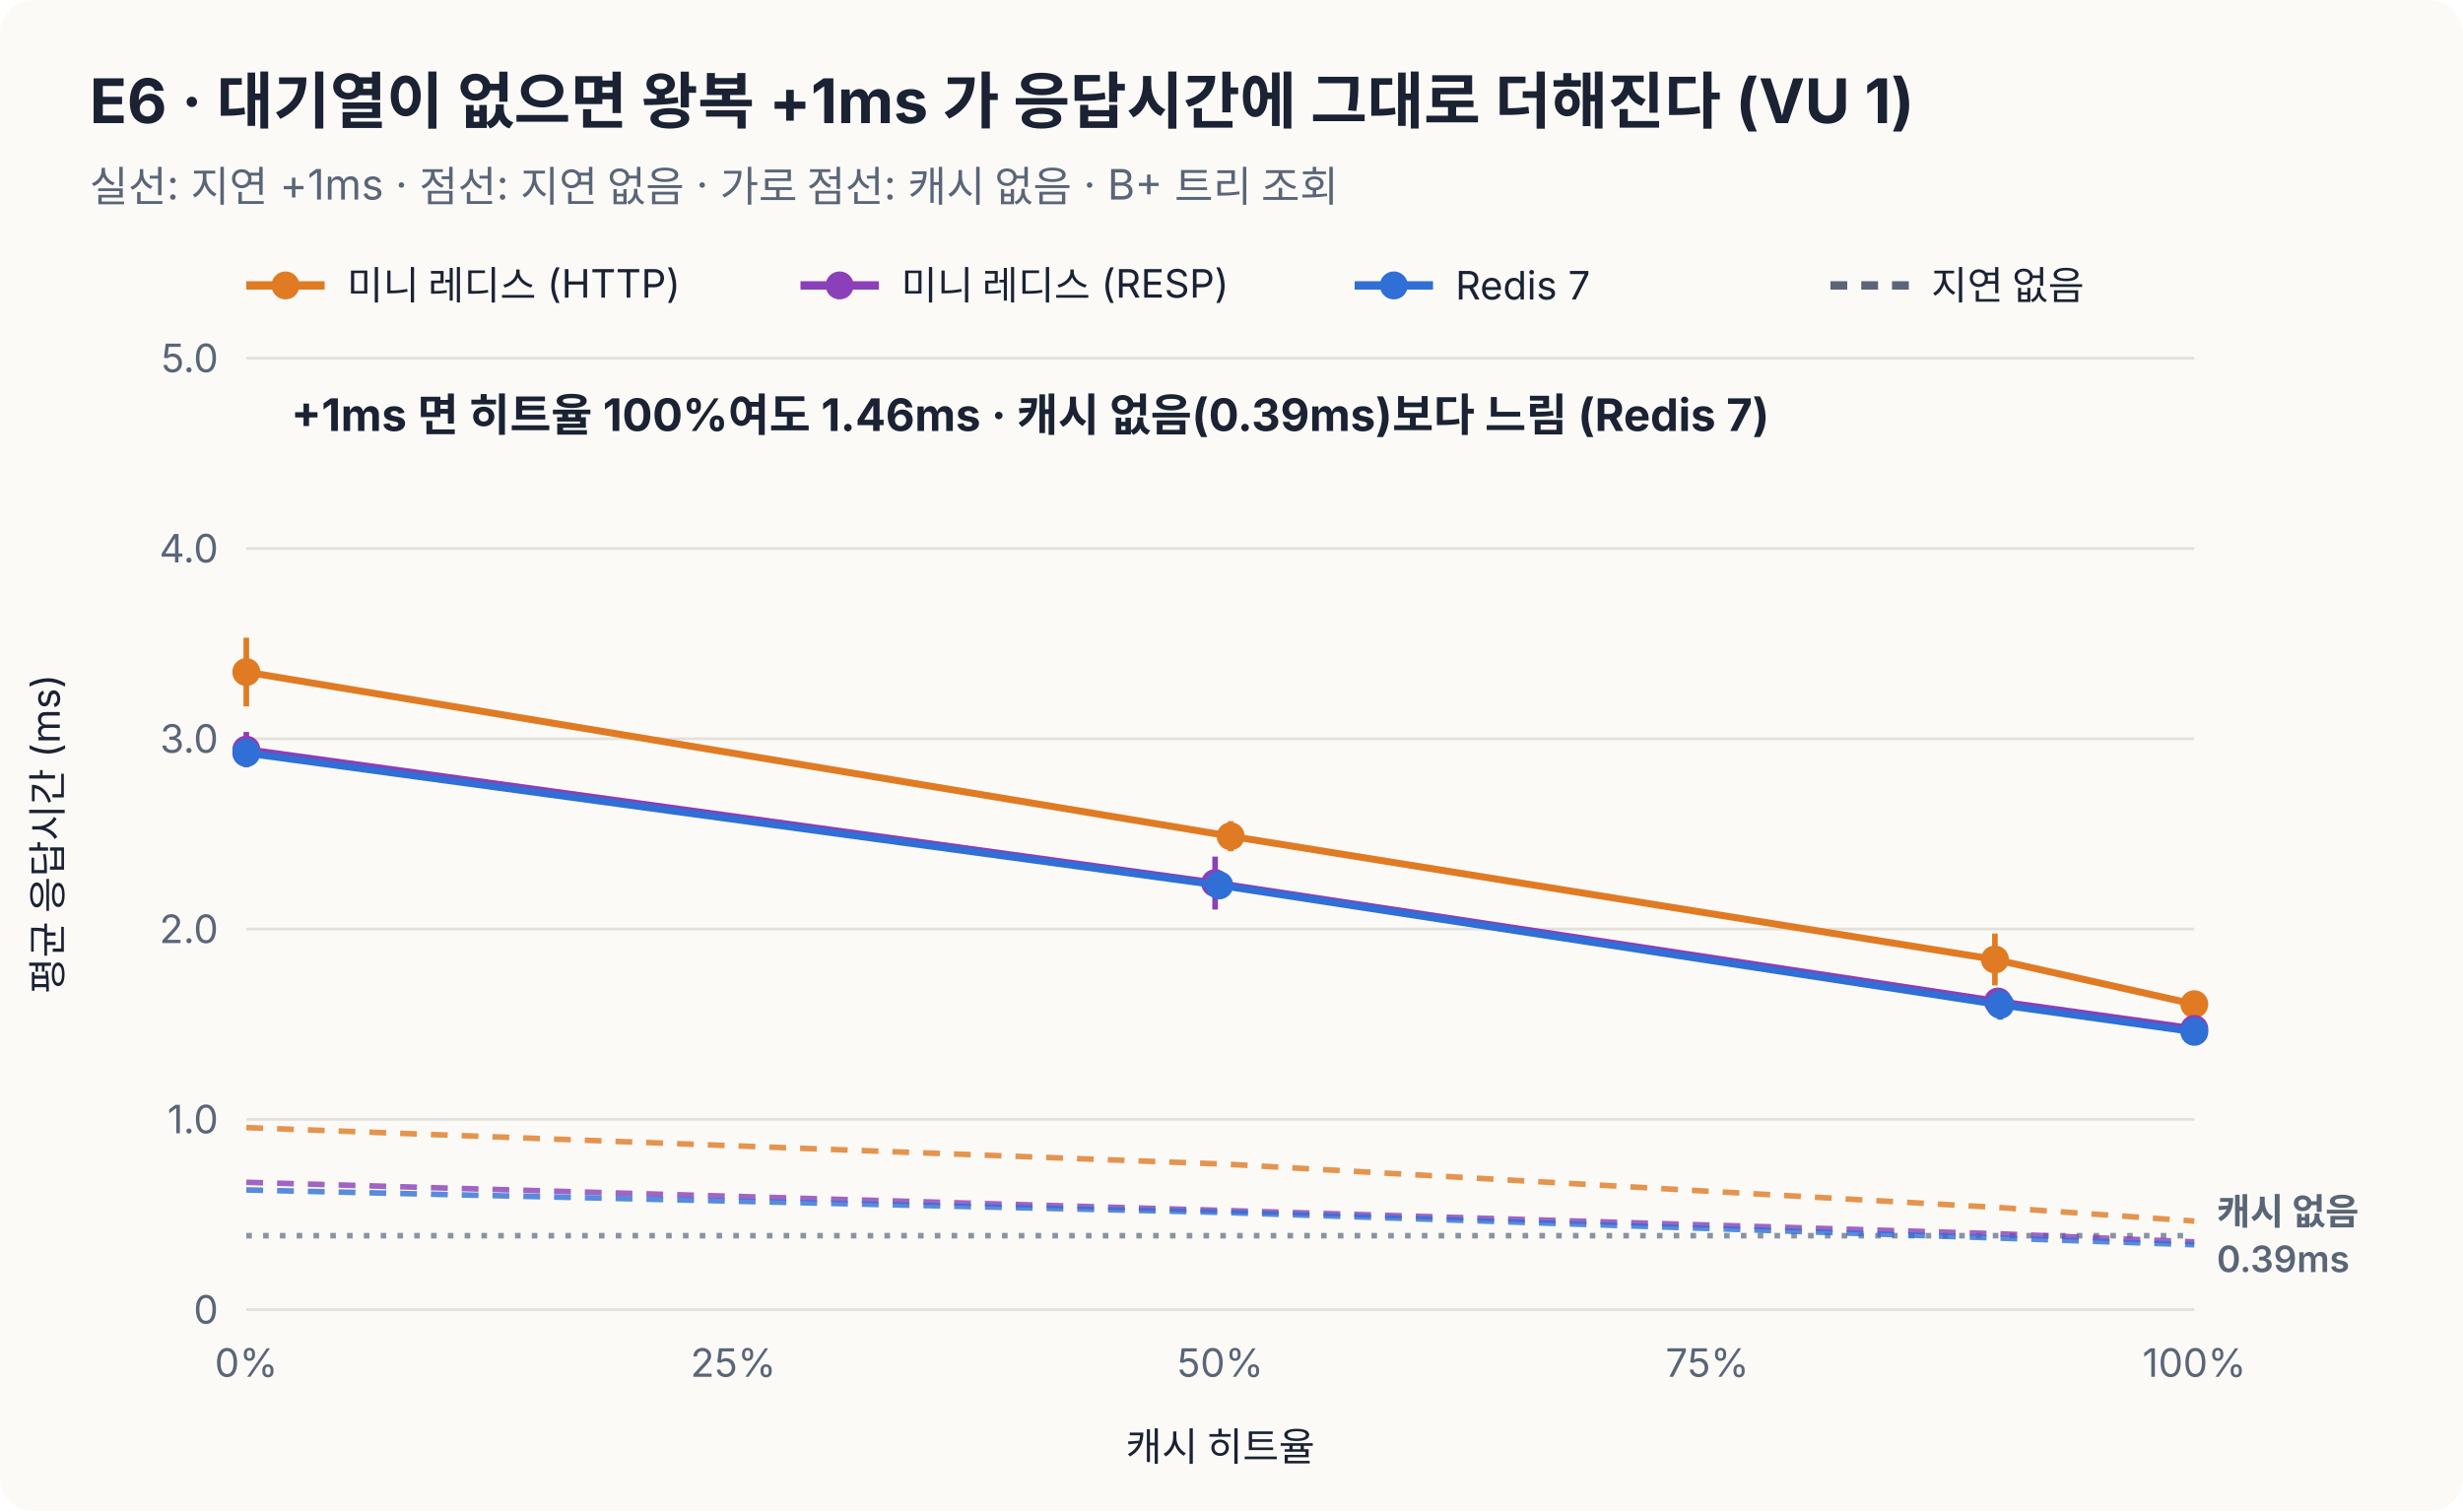
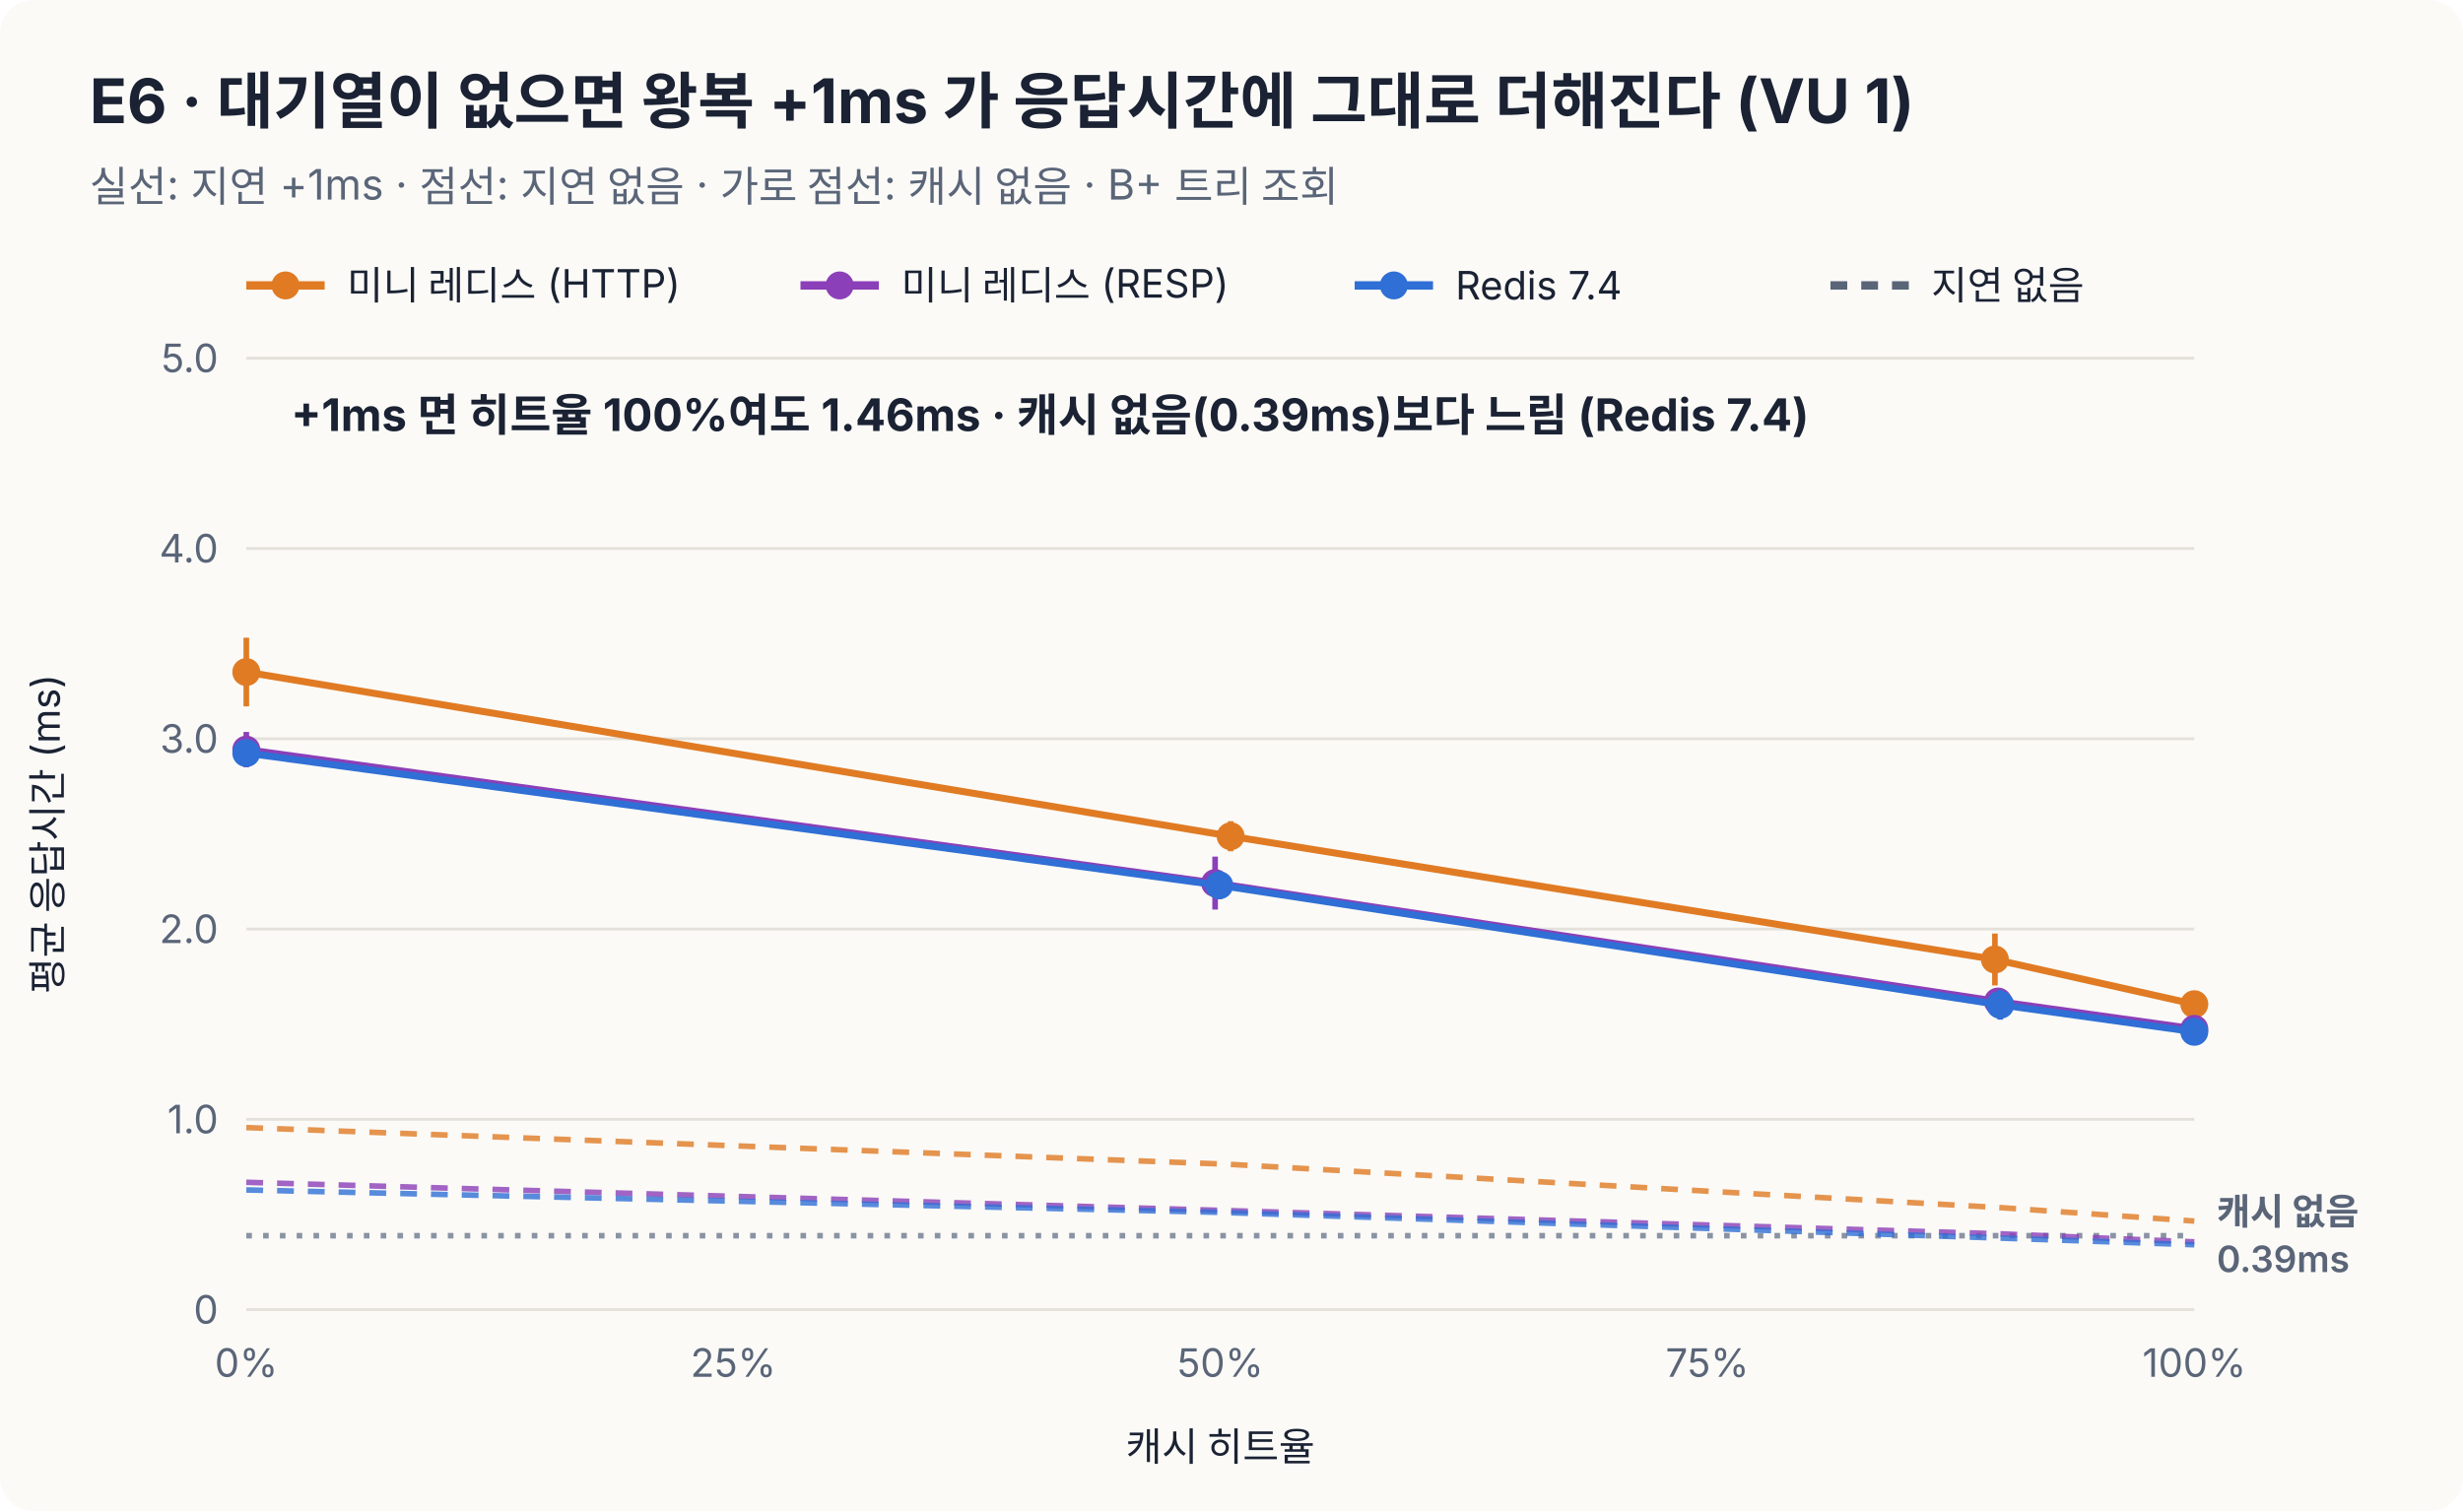
<svg xmlns="http://www.w3.org/2000/svg" viewBox="0 0 880 540" width="880" height="540" font-family="-apple-system, 'Segoe UI', 'Malgun Gothic', 'Apple SD Gothic Neo', sans-serif">
  <rect width="880" height="540" fill="#FBFAF7" rx="12" />
  <text x="32" y="44" font-size="22" font-weight="700" fill="#1A2233">E6 · 대기열이 없으면 왕복 +1ms 가 응답시간에 그대로 더해진다 (VU 1)</text>
  <text x="32" y="72" font-size="15" fill="#5A6578">실선: 지연 +1ms · 점선: 지연 없음 · 가로 점선: 캐시 없음 · B+ 트리 조회</text>
  <line x1="88" y1="468" x2="784" y2="468" stroke="#E3E1DA" />
  <text x="78" y="473" font-size="14" fill="#5A6578" text-anchor="end">0</text>
  <line x1="88" y1="400" x2="784" y2="400" stroke="#E3E1DA" />
  <text x="78" y="405" font-size="14" fill="#5A6578" text-anchor="end">1.0</text>
  <line x1="88" y1="332" x2="784" y2="332" stroke="#E3E1DA" />
  <text x="78" y="337" font-size="14" fill="#5A6578" text-anchor="end">2.0</text>
  <line x1="88" y1="264" x2="784" y2="264" stroke="#E3E1DA" />
  <text x="78" y="269" font-size="14" fill="#5A6578" text-anchor="end">3.0</text>
  <line x1="88" y1="196" x2="784" y2="196" stroke="#E3E1DA" />
  <text x="78" y="201" font-size="14" fill="#5A6578" text-anchor="end">4.0</text>
  <line x1="88" y1="128" x2="784" y2="128" stroke="#E3E1DA" />
  <text x="78" y="133" font-size="14" fill="#5A6578" text-anchor="end">5.0</text>
  <text x="88" y="492" font-size="14" fill="#5A6578" text-anchor="middle">0%</text>
  <text x="262" y="492" font-size="14" fill="#5A6578" text-anchor="middle">25%</text>
  <text x="436" y="492" font-size="14" fill="#5A6578" text-anchor="middle">50%</text>
  <text x="610" y="492" font-size="14" fill="#5A6578" text-anchor="middle">75%</text>
  <text x="784" y="492" font-size="14" fill="#5A6578" text-anchor="middle">100%</text>
  <text x="436" y="522" font-size="14" fill="#1A2233" text-anchor="middle">캐시 히트율</text>
  <text x="22" y="298" font-size="14" fill="#1A2233" text-anchor="middle" transform="rotate(-90 22 298)">평균 응답시간 (ms)</text>
  <line x1="88" y1="441.583" x2="784" y2="441.583" stroke="#8A93A3" stroke-width="2" stroke-dasharray="2 4" />
  <polyline fill="none" stroke="#E07B24" stroke-width="2" stroke-dasharray="6 5" opacity="0.8" points="88,402.947 438.481,416.033 714.907,431.556 784,436.355" />
  <polyline fill="none" stroke="#E07B24" stroke-width="2.5" points="88,240.157 439.698,298.829 712.759,342.878 784,358.864" />
  <line x1="88" y1="252.426" x2="88" y2="227.889" stroke="#E07B24" stroke-width="2" />
  <circle cx="88" cy="240.157" r="5" fill="#E07B24" />
  <line x1="439.698" y1="304.206" x2="439.698" y2="293.452" stroke="#E07B24" stroke-width="2" />
  <circle cx="439.698" cy="298.829" r="5" fill="#E07B24" />
  <line x1="712.759" y1="352.153" x2="712.759" y2="333.603" stroke="#E07B24" stroke-width="2" />
  <circle cx="712.759" cy="342.878" r="5" fill="#E07B24" />
  <line x1="784" y1="362.466" x2="784" y2="355.262" stroke="#E07B24" stroke-width="2" />
  <circle cx="784" cy="358.864" r="5" fill="#E07B24" />
  <polyline fill="none" stroke="#8B3FB8" stroke-width="2" stroke-dasharray="6 5" opacity="0.8" points="88,422.497 436.965,432.556 713.994,440.883 784,443.788" />
  <polyline fill="none" stroke="#8B3FB8" stroke-width="2.5" points="88,267.881 434.144,315.572 713.854,357.906 784,367.678" />
  <line x1="88" y1="274.199" x2="88" y2="261.563" stroke="#8B3FB8" stroke-width="2" />
  <circle cx="88" cy="267.881" r="5" fill="#8B3FB8" />
  <line x1="434.144" y1="325.03" x2="434.144" y2="306.115" stroke="#8B3FB8" stroke-width="2" />
  <circle cx="434.144" cy="315.572" r="5" fill="#8B3FB8" />
  <line x1="713.854" y1="361.124" x2="713.854" y2="354.688" stroke="#8B3FB8" stroke-width="2" />
  <circle cx="713.854" cy="357.906" r="5" fill="#8B3FB8" />
  <line x1="784" y1="369.76" x2="784" y2="365.596" stroke="#8B3FB8" stroke-width="2" />
  <circle cx="784" cy="367.678" r="5" fill="#8B3FB8" />
  <polyline fill="none" stroke="#2F6FD6" stroke-width="2" stroke-dasharray="6 5" opacity="0.8" points="88,425.233 436.066,433.247 714.394,442.432 784,444.816" />
  <polyline fill="none" stroke="#2F6FD6" stroke-width="2.5" points="88,269.108 435.631,316.359 714.653,359.069 784,368.722" />
  <line x1="88" y1="273.108" x2="88" y2="265.109" stroke="#2F6FD6" stroke-width="2" />
  <circle cx="88" cy="269.108" r="5" fill="#2F6FD6" />
  <line x1="435.631" y1="321.359" x2="435.631" y2="311.36" stroke="#2F6FD6" stroke-width="2" />
  <circle cx="435.631" cy="316.359" r="5" fill="#2F6FD6" />
  <line x1="714.653" y1="364.368" x2="714.653" y2="353.77" stroke="#2F6FD6" stroke-width="2" />
  <circle cx="714.653" cy="359.069" r="5" fill="#2F6FD6" />
  <line x1="784" y1="371.738" x2="784" y2="365.705" stroke="#2F6FD6" stroke-width="2" />
  <circle cx="784" cy="368.722" r="5" fill="#2F6FD6" />
  <text x="792" y="437.583" font-size="13" font-weight="600" fill="#5A6578" paint-order="stroke" stroke="#FBFAF7" stroke-width="5" stroke-linejoin="round">캐시 없음<tspan x="792" dy="17">0.39ms</tspan>
  </text>
-   <text x="104" y="154" font-size="16" font-weight="700" fill="#1A2233" paint-order="stroke" stroke="#FBFAF7" stroke-width="5" stroke-linejoin="round">+1ms 면 히트율 100%여도 1.46ms · 캐시 없음(0.39ms)보다 느림 (Redis 7)</text>
+   <text x="104" y="154" font-size="16" font-weight="700" fill="#1A2233" paint-order="stroke" stroke="#FBFAF7" stroke-width="5" stroke-linejoin="round">+1ms 면 히트율 100%여도 1.46ms · 캐시 없음(0.39ms)보다 느림 (Redis 7.4)</text>
  <line x1="88" y1="102" x2="116" y2="102" stroke="#E07B24" stroke-width="3" />
  <circle cx="102" cy="102" r="5" fill="#E07B24" />
  <text x="124" y="107" font-size="14" fill="#1A2233">미니 레디스 (HTTP)</text>
  <line x1="286" y1="102" x2="314" y2="102" stroke="#8B3FB8" stroke-width="3" />
  <circle cx="300" cy="102" r="5" fill="#8B3FB8" />
  <text x="322" y="107" font-size="14" fill="#1A2233">미니 레디스 (RESP)</text>
  <line x1="484" y1="102" x2="512" y2="102" stroke="#2F6FD6" stroke-width="3" />
  <circle cx="498" cy="102" r="5" fill="#2F6FD6" />
-   <text x="520" y="107" font-size="14" fill="#1A2233">Redis 7</text>
+   <text x="520" y="107" font-size="14" fill="#1A2233">Redis 7.4</text>
  <line x1="654" y1="102" x2="682" y2="102" stroke="#5A6578" stroke-width="3" stroke-dasharray="6 5" />
  <text x="690" y="107" font-size="14" fill="#1A2233">지연 없음</text>
</svg>
